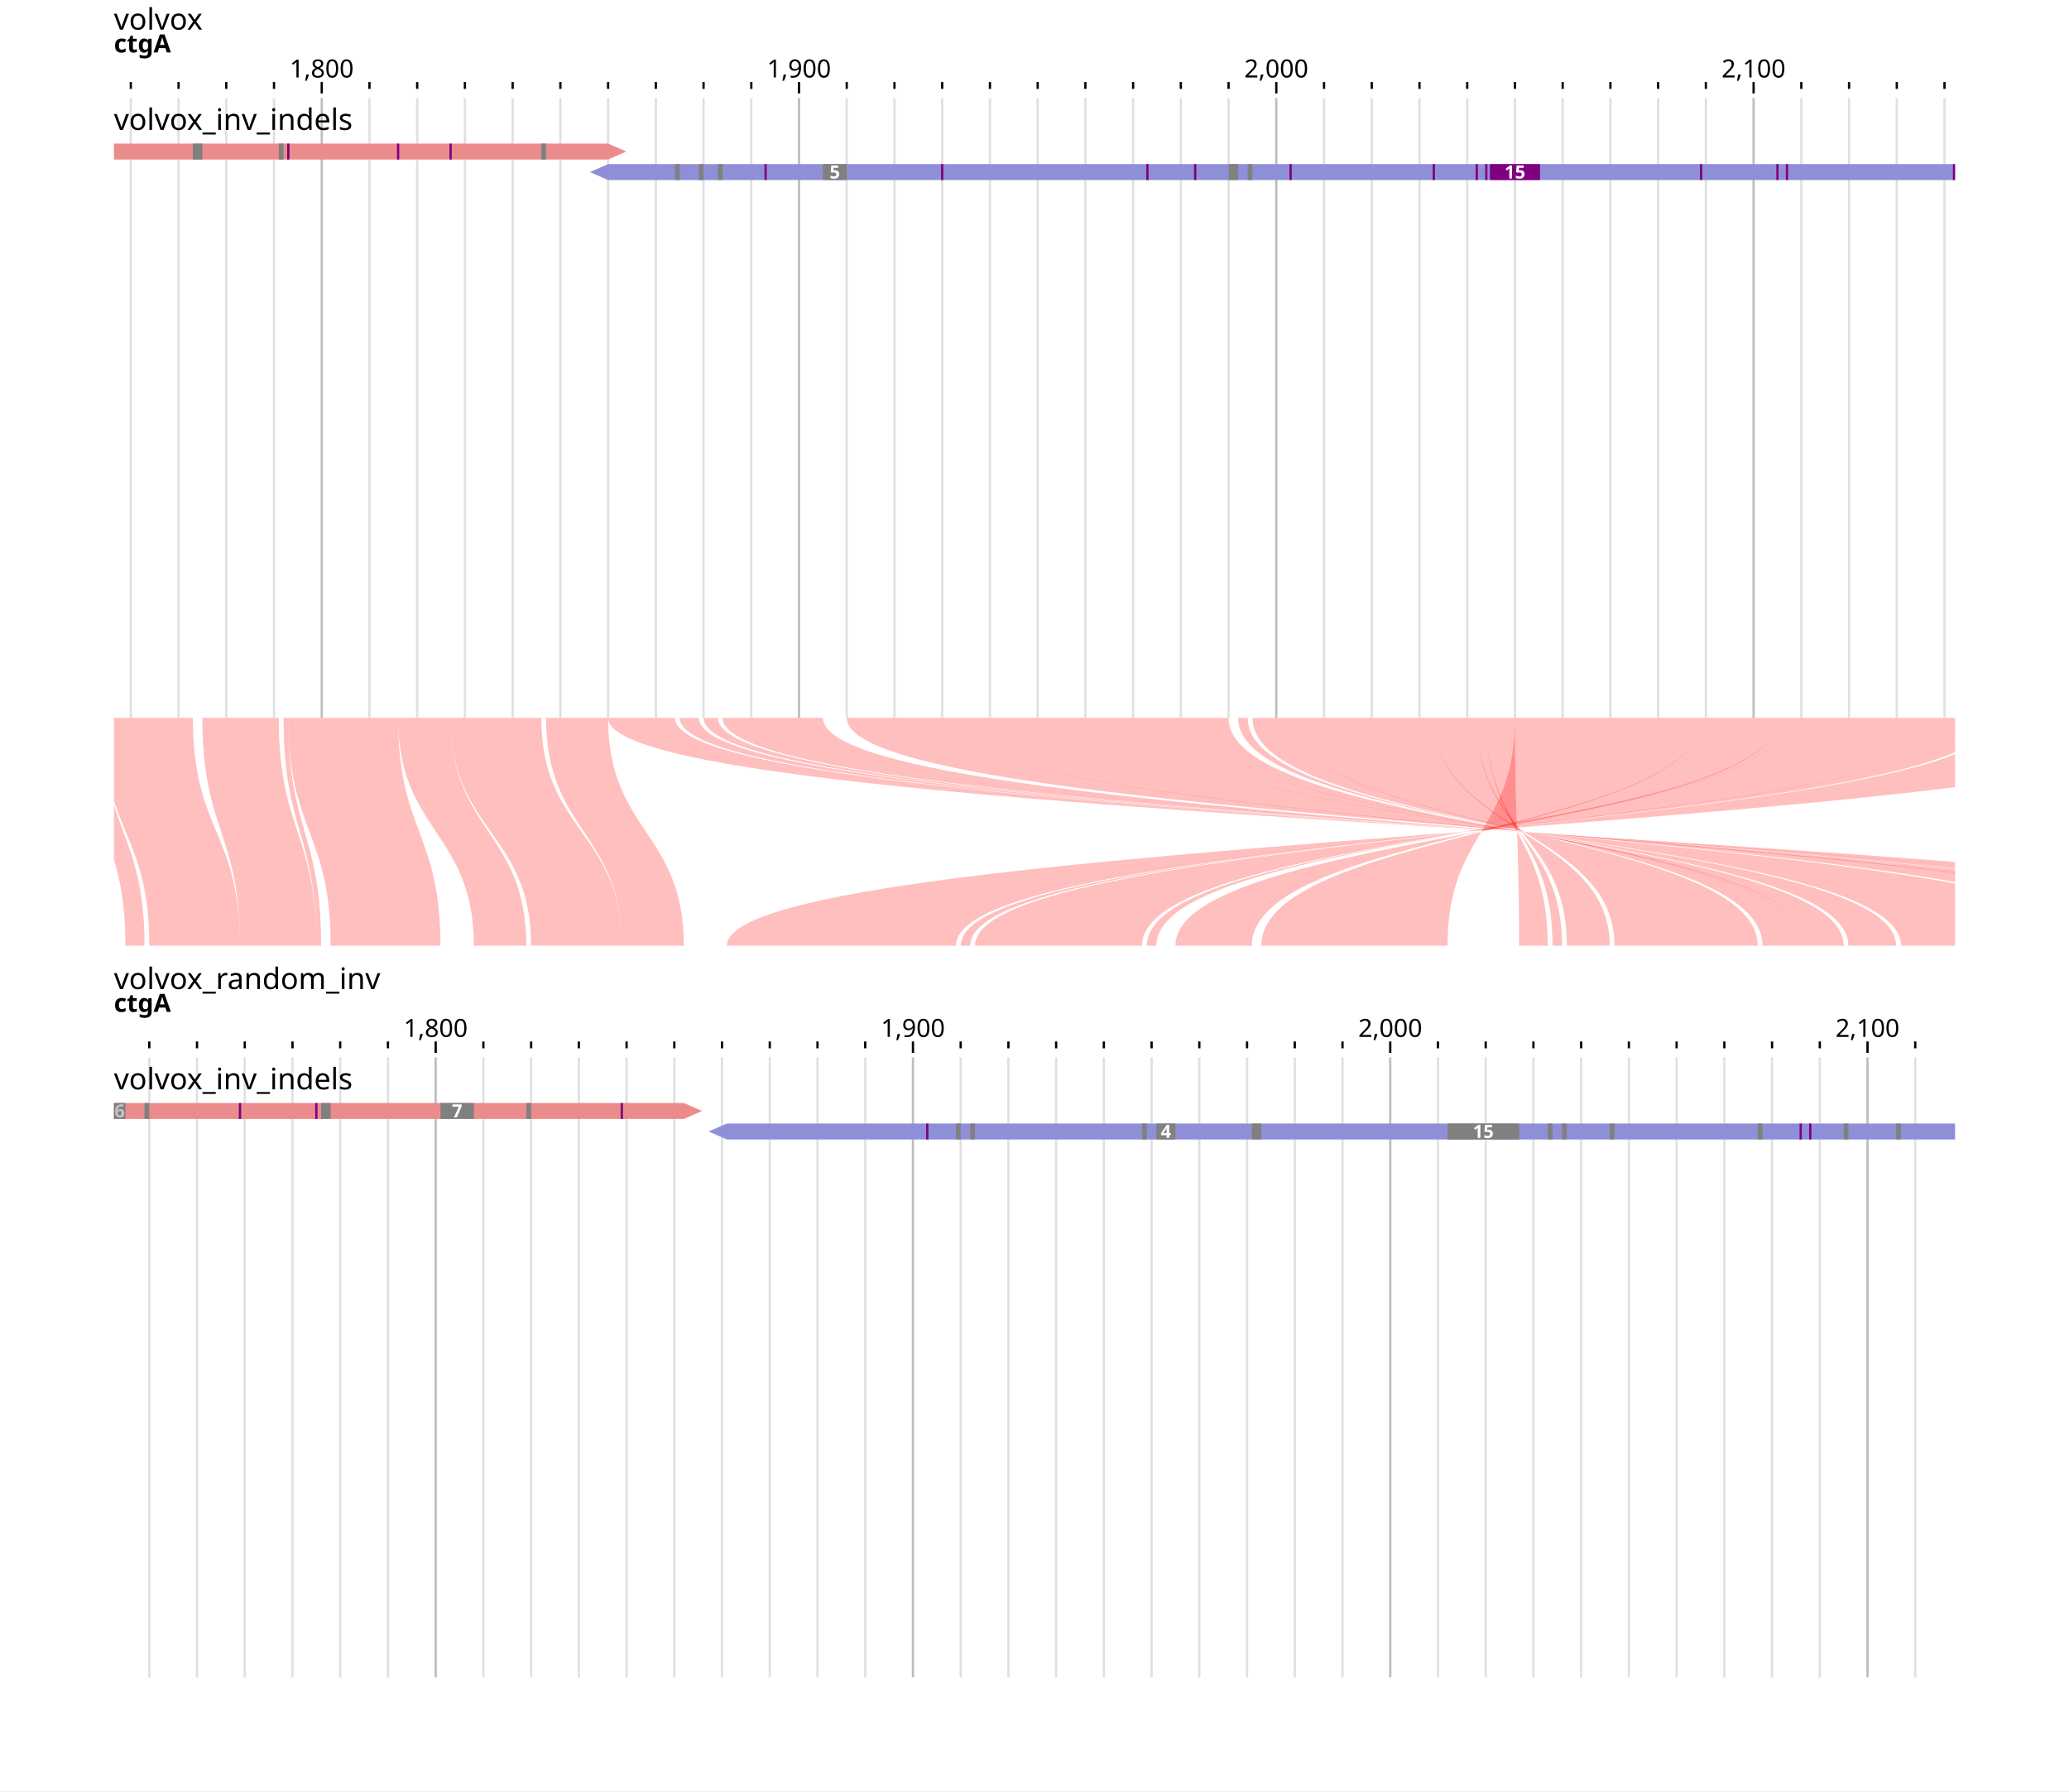
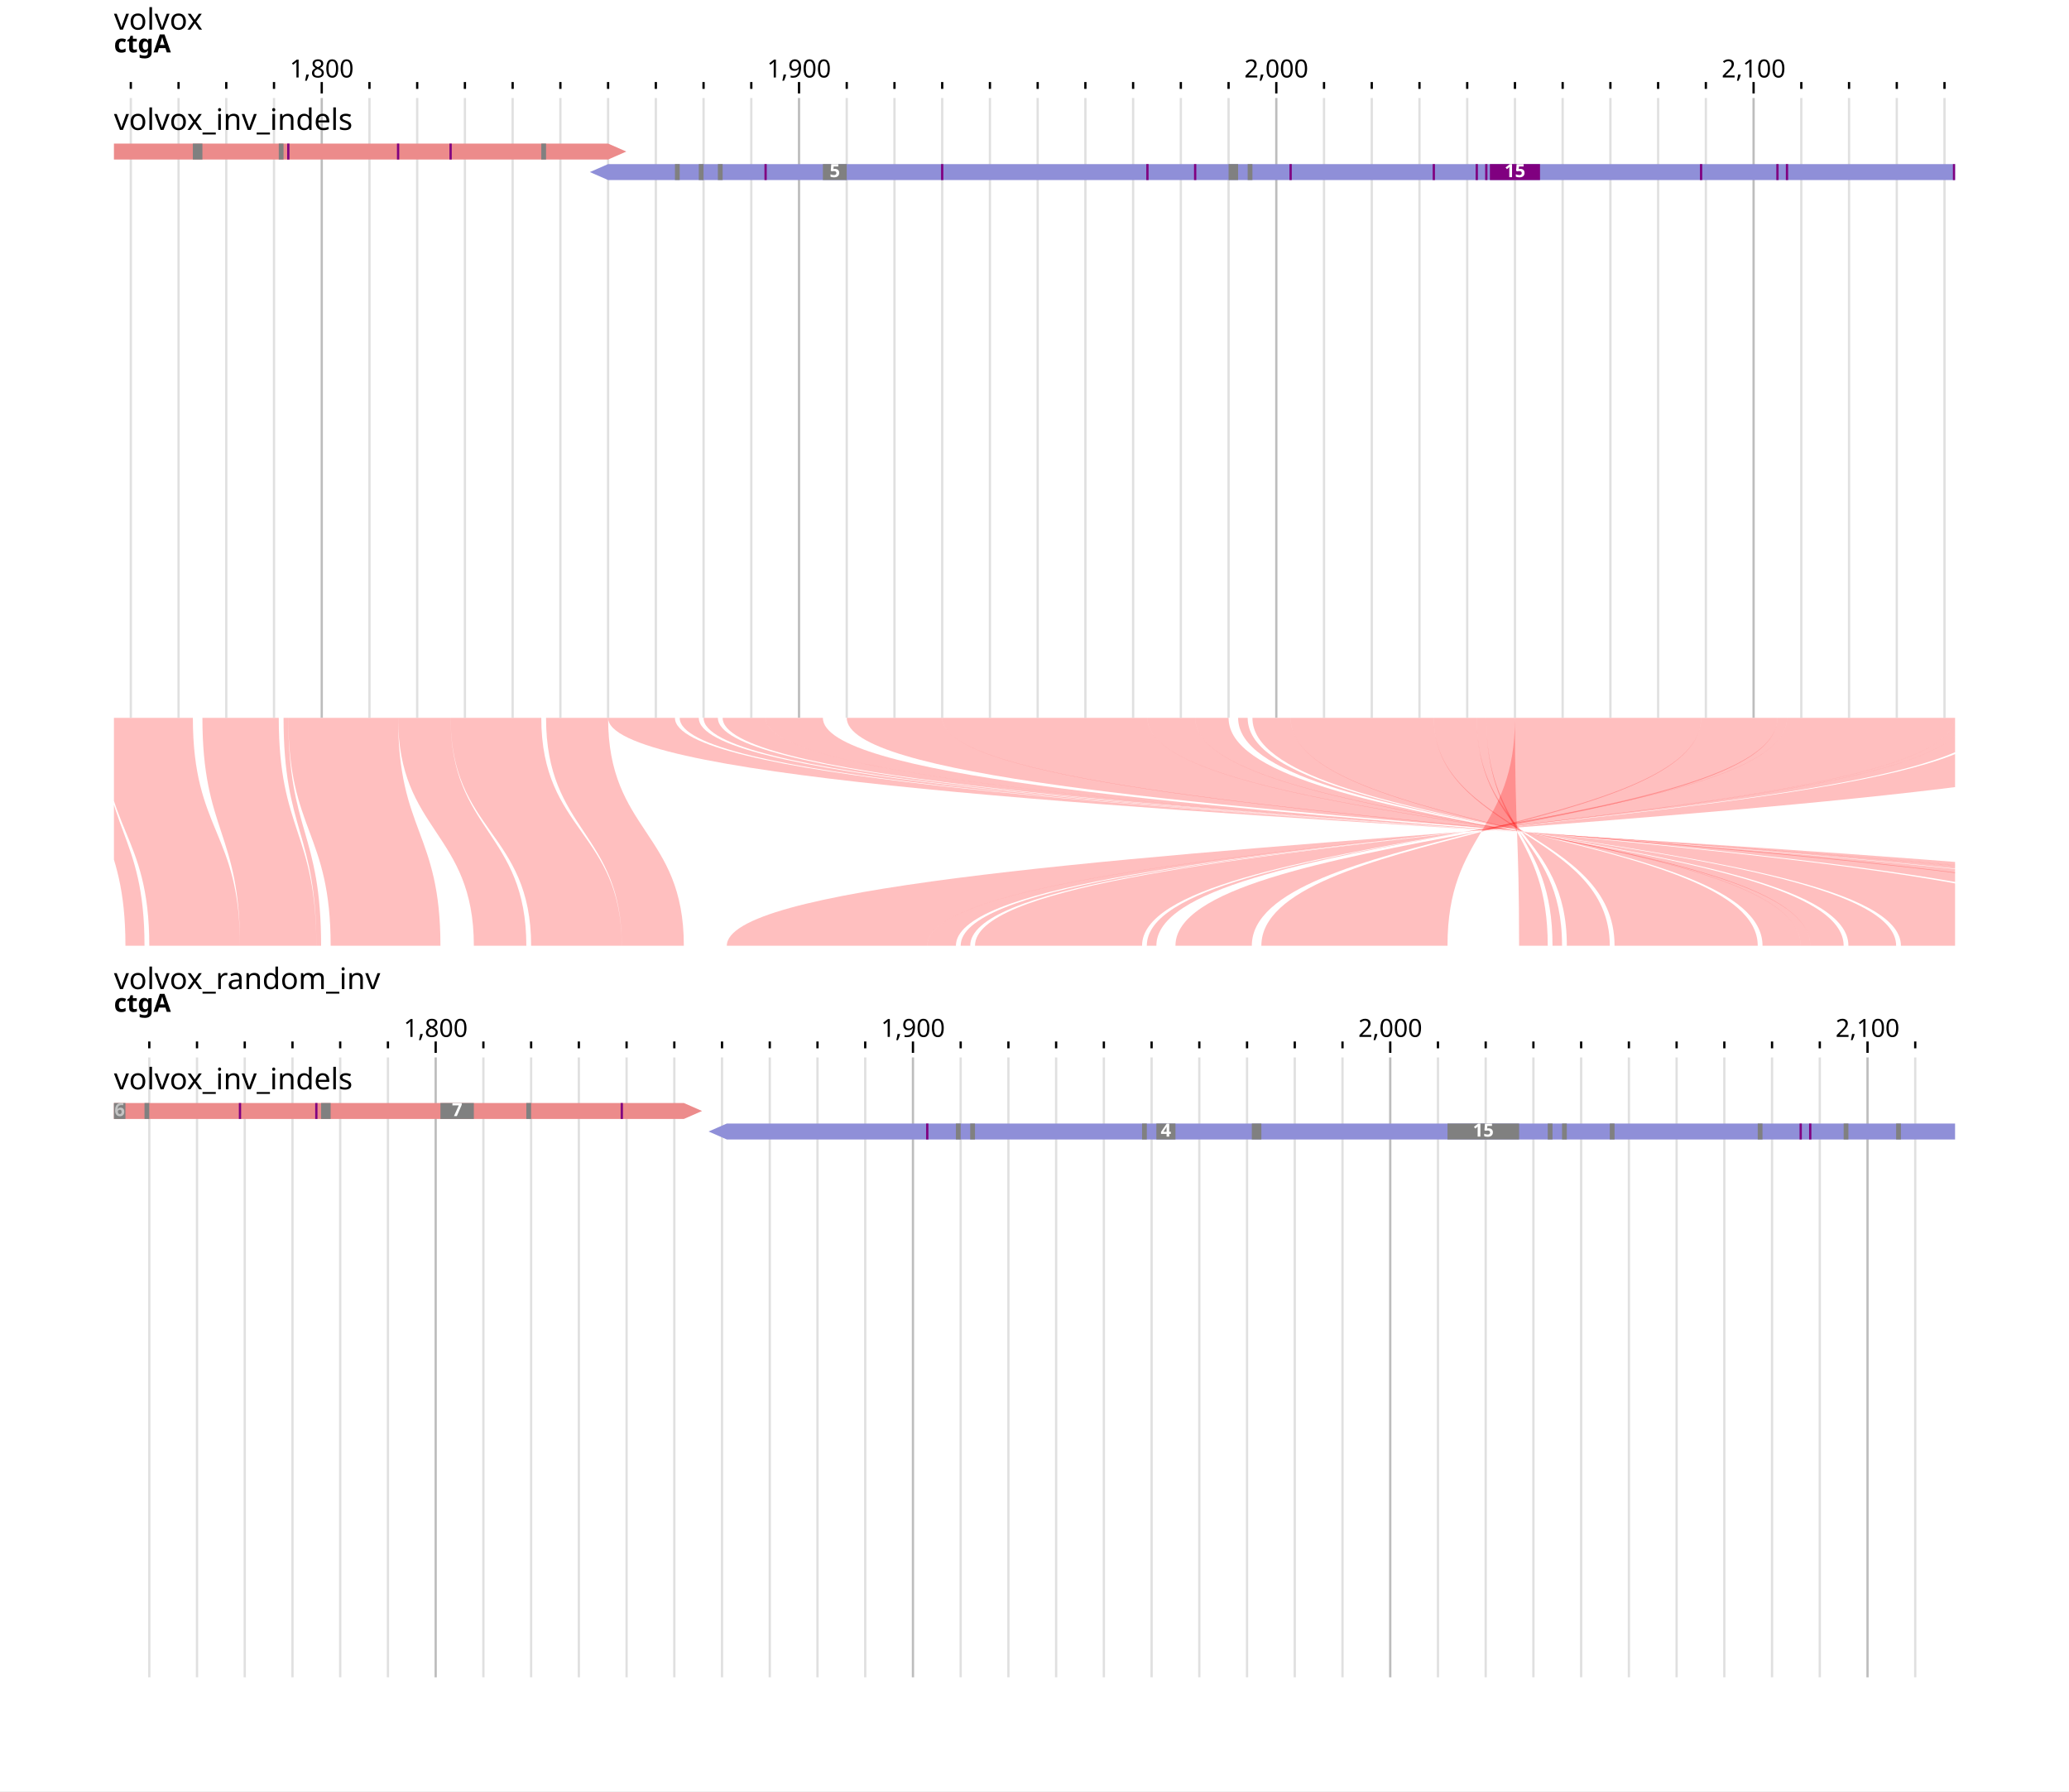
<svg xmlns="http://www.w3.org/2000/svg" width="908" height="786" viewBox="0 0 908 786" font-family="sans-serif">
  <rect width="908" height="786" fill="#ffffff" />
  <g transform="translate(0 0)">
    <g transform="translate(50 13)">
      <g transform="translate(0)">
        <text x="0" y="0" font-size="13" fill="#000000">volvox</text>
        <defs>
          <clipPath id="ruler-clip-0-0">
            <rect x="0" y="0" width="808" height="30" />
          </clipPath>
        </defs>
        <g clip-path="url(#ruler-clip-0-0)">
          <path d="M-327.73 23V28M-118.27 23V28M91.2 23V28M300.66 23V28M510.12 23V28M719.58 23V28M929.04 23V28M-474.35 23V26M-453.4 23V26M-432.46 23V26M-411.51 23V26M-390.56 23V26M-369.62 23V26M-348.67 23V26M-306.78 23V26M-285.83 23V26M-264.89 23V26M-243.94 23V26M-223 23V26M-202.05 23V26M-181.1 23V26M-160.16 23V26M-139.21 23V26M-97.32 23V26M-76.37 23V26M-55.43 23V26M-34.48 23V26M-13.54 23V26M7.41 23V26M28.36 23V26M49.3 23V26M70.25 23V26M112.14 23V26M133.09 23V26M154.03 23V26M174.98 23V26M195.93 23V26M216.87 23V26M237.82 23V26M258.76 23V26M279.71 23V26M321.6 23V26M342.55 23V26M363.49 23V26M384.44 23V26M405.39 23V26M426.33 23V26M447.28 23V26M468.22 23V26M489.17 23V26M531.06 23V26M552.01 23V26M572.95 23V26M593.9 23V26M614.85 23V26M635.79 23V26M656.74 23V26M677.68 23V26M698.63 23V26M740.52 23V26M761.47 23V26M782.42 23V26M803.36 23V26M824.31 23V26M845.25 23V26M866.2 23V26M887.15 23V26M908.09 23V26M949.98 23V26M970.93 23V26M991.88 23V26M1012.82 23V26M1033.77 23V26M1054.71 23V26M1075.66 23V26M1096.61 23V26M1117.55 23V26" stroke-width="1" stroke="#000000" fill="none" />
          <text x="91.2" y="21" text-anchor="middle" font-size="11" fill="#000000">1,800</text>
          <text x="300.66" y="21" text-anchor="middle" font-size="11" fill="#000000">1,900</text>
          <text x="510.12" y="21" text-anchor="middle" font-size="11" fill="#000000">2,000</text>
          <text x="719.58" y="21" text-anchor="middle" font-size="11" fill="#000000">2,100</text>
-           <g transform="translate(0 0)">
-             <defs>
-               <clipPath id="reflabel-0-0-volvox:ctgA:1528:1910:0">
-                 <rect x="0" y="0" width="1122.84" height="13" />
-               </clipPath>
-             </defs>
-             <g clip-path="url(#reflabel-0-0-volvox:ctgA:1528:1910:0)">
-               <text x="0" y="10" font-size="11" font-weight="bold" fill="#000000">ctgA</text>
-             </g>
-           </g>
+           <text x="0" y="10" font-size="11" font-weight="bold" fill="#000000">ctgA</text>
        </g>
      </g>
      <g transform="translate(0 30)">
        <defs>
          <clipPath id="gridline-clip-0-0">
            <rect x="0" y="0" width="808" height="272" />
          </clipPath>
        </defs>
        <g clip-path="url(#gridline-clip-0-0)">
          <path d="M-474.35 0V272M-453.4 0V272M-432.46 0V272M-411.51 0V272M-390.56 0V272M-369.62 0V272M-348.67 0V272M-306.78 0V272M-285.83 0V272M-264.89 0V272M-243.94 0V272M-223 0V272M-202.05 0V272M-181.1 0V272M-160.16 0V272M-139.21 0V272M-97.32 0V272M-76.37 0V272M-55.43 0V272M-34.48 0V272M-13.54 0V272M7.41 0V272M28.36 0V272M49.3 0V272M70.25 0V272M112.14 0V272M133.09 0V272M154.03 0V272M174.98 0V272M195.93 0V272M216.87 0V272M237.82 0V272M258.76 0V272M279.71 0V272M321.6 0V272M342.55 0V272M363.49 0V272M384.44 0V272M405.39 0V272M426.33 0V272M447.28 0V272M468.22 0V272M489.17 0V272M531.06 0V272M552.01 0V272M572.95 0V272M593.9 0V272M614.85 0V272M635.79 0V272M656.74 0V272M677.68 0V272M698.63 0V272M740.52 0V272M761.47 0V272M782.42 0V272M803.36 0V272M824.31 0V272M845.25 0V272M866.2 0V272M887.15 0V272M908.09 0V272M949.98 0V272M970.93 0V272M991.88 0V272M1012.82 0V272M1033.77 0V272M1054.71 0V272M1075.66 0V272M1096.61 0V272M1117.55 0V272" stroke-width="1" fill="none" stroke-opacity="0.122" stroke="#000000" />
          <path d="M-327.73 0V272M-118.27 0V272M91.2 0V272M300.66 0V272M510.12 0V272M719.58 0V272M929.04 0V272" stroke-width="1" fill="none" stroke-opacity="0.259" stroke="#000000" />
        </g>
      </g>
      <g transform="translate(0 30)">
        <g transform="translate(0 0)">
          <defs>
            <clipPath id="track-clip-0-0-volvox_inv_indels">
              <rect x="-50" y="20" width="858" height="250" />
            </clipPath>
          </defs>
          <g clip-path="url(#track-clip-0-0-volvox_inv_indels)">
            <g transform="translate(0 20)">
              <defs>
                <clipPath id="display-clip-0-0-0-0">
                  <rect x="0" y="0" width="808" height="250" />
                </clipPath>
              </defs>
              <g clip-path="url(#display-clip-0-0-0-0)">
                <g>
                  <clipPath id="svgcanvas-clip-0">
                    <path d="M0,0h808v250h-808Z" />
                  </clipPath>
                  <g clip-path="url(#svgcanvas-clip-0)">
                    <clipPath id="svgcanvas-clip-1">
                      <path d="M0,0h808v18h-808Z" />
                    </clipPath>
                    <g clip-path="url(#svgcanvas-clip-1)">
                      <path d="M956.27,0L30251.42,0L30259.42,3.5L30251.42,7L956.27,7Z" fill="rgb(236,139,139)" stroke="none" />
                      <path d="M-3677,0L216.87,0L224.87,3.5L216.87,7L-3677,7Z" fill="rgb(236,139,139)" stroke="none" />
                      <path d="M914.38,9L216.87,9L208.87,12.5L216.87,16L914.38,16Z" fill="rgb(143,143,216)" stroke="none" />
                      <rect x="1090.32" y="0" width="2.09" height="7" fill="rgb(128,128,128)" />
                      <rect x="1153.16" y="0" width="4.19" height="7" fill="rgb(128,128,128)" />
                      <rect x="-340.29" y="0" width="2.09" height="7" fill="rgb(128,128,128)" />
                      <rect x="-329.82" y="0" width="2.09" height="7" fill="rgb(128,128,128)" />
                      <rect x="-292.12" y="0" width="2.09" height="7" fill="rgb(128,128,128)" />
                      <rect x="-248.13" y="0" width="2.09" height="7" fill="rgb(128,128,128)" />
                      <rect x="-220.9" y="0" width="10.47" height="7" fill="rgb(128,128,128)" />
                      <rect x="-189.48" y="0" width="2.09" height="7" fill="rgb(128,128,128)" />
                      <rect x="-183.2" y="0" width="2.09" height="7" fill="rgb(128,128,128)" />
                      <rect x="-118.27" y="0" width="2.09" height="7" fill="rgb(128,128,128)" />
                      <rect x="34.64" y="0" width="4.19" height="7" fill="rgb(128,128,128)" />
                      <rect x="72.34" y="0" width="2.09" height="7" fill="rgb(128,128,128)" />
                      <rect x="187.55" y="0" width="2.09" height="7" fill="rgb(128,128,128)" />
                      <rect x="246.2" y="9" width="2.09" height="7" fill="rgb(128,128,128)" />
                      <rect x="256.67" y="9" width="2.09" height="7" fill="rgb(128,128,128)" />
                      <rect x="265.05" y="9" width="2.09" height="7" fill="rgb(128,128,128)" />
                      <rect x="311.13" y="9" width="10.47" height="7" fill="rgb(128,128,128)" />
                      <rect x="489.17" y="9" width="4.19" height="7" fill="rgb(128,128,128)" />
                      <rect x="497.55" y="9" width="2.09" height="7" fill="rgb(128,128,128)" />
                      <rect x="824.31" y="9" width="2.09" height="7" fill="rgb(128,128,128)" />
                      <rect x="-259.1" y="0" width="1" height="7" fill="rgb(128,0,128)" />
                      <rect x="-238.16" y="0" width="1" height="7" fill="rgb(128,0,128)" />
                      <rect x="-227.68" y="0" width="1" height="7" fill="rgb(128,0,128)" />
                      <rect x="-164.85" y="0" width="1" height="7" fill="rgb(128,0,128)" />
                      <rect x="-137.62" y="0" width="1" height="7" fill="rgb(128,0,128)" />
                      <rect x="-108.29" y="0" width="1" height="7" fill="rgb(128,0,128)" />
                      <rect x="-14.04" y="0" width="1" height="7" fill="rgb(128,0,128)" />
                      <rect x="-5.66" y="0" width="1" height="7" fill="rgb(128,0,128)" />
                      <rect x="76.03" y="0" width="1" height="7" fill="rgb(128,0,128)" />
                      <rect x="124.21" y="0" width="1" height="7" fill="rgb(128,0,128)" />
                      <rect x="147.25" y="0" width="1" height="7" fill="rgb(128,0,128)" />
                      <rect x="285.49" y="9" width="1" height="7" fill="rgb(128,0,128)" />
                      <rect x="362.99" y="9" width="1" height="7" fill="rgb(128,0,128)" />
                      <rect x="453.06" y="9" width="1" height="7" fill="rgb(128,0,128)" />
                      <rect x="474.01" y="9" width="1" height="7" fill="rgb(128,0,128)" />
                      <rect x="515.9" y="9" width="1" height="7" fill="rgb(128,0,128)" />
                      <rect x="578.74" y="9" width="1" height="7" fill="rgb(128,0,128)" />
                      <rect x="597.59" y="9" width="1" height="7" fill="rgb(128,0,128)" />
                      <rect x="601.78" y="9" width="1" height="7" fill="rgb(128,0,128)" />
                      <rect x="603.85" y="9" width="22" height="7" fill="rgb(128,0,128)" />
                      <rect x="696.04" y="9" width="1" height="7" fill="rgb(128,0,128)" />
                      <rect x="729.55" y="9" width="1" height="7" fill="rgb(128,0,128)" />
                      <rect x="733.74" y="9" width="1" height="7" fill="rgb(128,0,128)" />
                      <rect x="807.05" y="9" width="1" height="7" fill="rgb(128,0,128)" />
                      <rect x="811.24" y="9" width="1" height="7" fill="rgb(128,0,128)" />
                      <rect x="976.71" y="0" width="1" height="7" fill="rgb(128,0,128)" />
                      <rect x="985.09" y="0" width="1" height="7" fill="rgb(128,0,128)" />
                      <rect x="1029.08" y="0" width="1" height="7" fill="rgb(128,0,128)" />
                      <rect x="1050.02" y="0" width="1" height="7" fill="rgb(128,0,128)" />
                      <rect x="1079.35" y="0" width="1" height="7" fill="rgb(128,0,128)" />
                      <rect x="1175.7" y="0" width="1" height="7" fill="rgb(128,0,128)" />
                      <rect x="1207.12" y="0" width="1" height="7" fill="rgb(128,0,128)" />
                    </g>
                  </g>
-                   <text x="316.37" y="12.5" fill="#fff" font-size="8" font-weight="bold" text-anchor="middle" dominant-baseline="middle">5</text>
-                   <text x="614.85" y="12.5" fill="#fff" font-size="8" font-weight="bold" text-anchor="middle" dominant-baseline="middle">15</text>
+                   <text x="316.37" y="14.74" fill="#fff" font-size="8" font-weight="bold" text-anchor="middle">5</text>
+                   <text x="614.85" y="14.74" fill="#fff" font-size="8" font-weight="bold" text-anchor="middle">15</text>
                </g>
              </g>
            </g>
          </g>
          <text x="0" y="14" font-size="13" fill="#000000">volvox_inv_indels</text>
        </g>
      </g>
      <g transform="translate(0 30)">
        <defs>
          <clipPath id="highlight-clip-0-0">
            <rect x="0" y="0" width="808" height="272" />
          </clipPath>
        </defs>
        <g clip-path="url(#highlight-clip-0-0)" />
      </g>
    </g>
  </g>
  <g transform="translate(0 315)">
    <g transform="translate(50 0)">
      <defs>
        <clipPath id="synclip-0-0">
          <rect x="0" y="0" width="808" height="100" />
        </clipPath>
      </defs>
      <g clip-path="url(#synclip-0-0)">
        <rect width="808" height="100" fill="#fff" />
        <g>
          <g>
            <path d="M-13.54,0C-13.54,50 5.05,50 5.05,100L13.42,100C13.42,50 -5.16,50 -5.16,0Z" fill="rgb(255,0,0)" fill-opacity="0.25" stroke="none" />
            <path d="M-5.16,0C-5.16,50 15.52,50 15.52,100L55.32,100C55.32,50 34.64,50 34.64,0Z" fill="rgb(255,0,0)" fill-opacity="0.25" stroke="none" />
            <path d="M38.83,0C38.83,50 55.32,50 55.32,100L88.83,100C88.83,50 72.34,50 72.34,0Z" fill="rgb(255,0,0)" fill-opacity="0.25" stroke="none" />
            <path d="M74.44,0C74.44,50 88.83,50 88.83,100L90.92,100C90.92,50 76.53,50 76.53,0Z" fill="rgb(255,0,0)" fill-opacity="0.25" stroke="none" />
            <path d="M76.53,0C76.53,50 95.11,50 95.11,100L143.29,100C143.29,50 124.71,50 124.71,0Z" fill="rgb(255,0,0)" fill-opacity="0.25" stroke="none" />
            <path d="M124.71,0C124.71,50 157.95,50 157.95,100L180.99,100C180.99,50 147.75,50 147.75,0Z" fill="rgb(255,0,0)" fill-opacity="0.25" stroke="none" />
            <path d="M147.75,0C147.75,50 183.09,50 183.09,100L222.88,100C222.88,50 187.55,50 187.55,0Z" fill="rgb(255,0,0)" fill-opacity="0.25" stroke="none" />
            <path d="M189.64,0C189.64,50 222.88,50 222.88,100L250.11,100C250.11,50 216.87,50 216.87,0Z" fill="rgb(255,0,0)" fill-opacity="0.25" stroke="none" />
            <path d="M216.87,0C216.87,50 1010.46,50 1010.46,100L981.13,100C981.13,50 246.2,50 246.2,0Z" fill="rgb(255,0,0)" fill-opacity="0.25" stroke="none" />
            <path d="M248.29,0C248.29,50 981.13,50 981.13,100L972.75,100C972.75,50 256.67,50 256.67,0Z" fill="rgb(255,0,0)" fill-opacity="0.25" stroke="none" />
            <path d="M258.76,0C258.76,50 972.75,50 972.75,100L966.47,100C966.47,50 265.05,50 265.05,0Z" fill="rgb(255,0,0)" fill-opacity="0.25" stroke="none" />
            <path d="M267.14,0C267.14,50 966.47,50 966.47,100L947.62,100C947.62,50 285.99,50 285.99,0Z" fill="rgb(255,0,0)" fill-opacity="0.25" stroke="none" />
            <path d="M285.99,0C285.99,50 945.52,50 945.52,100L920.39,100C920.39,50 311.13,50 311.13,0Z" fill="rgb(255,0,0)" fill-opacity="0.25" stroke="none" />
            <path d="M321.6,0C321.6,50 920.39,50 920.39,100L878.5,100C878.5,50 363.49,50 363.49,0Z" fill="rgb(255,0,0)" fill-opacity="0.25" stroke="none" />
            <path d="M363.49,0C363.49,50 874.31,50 874.31,100L784.24,100C784.24,50 453.56,50 453.56,0Z" fill="rgb(255,0,0)" fill-opacity="0.25" stroke="none" />
            <path d="M453.56,0C453.56,50 782.14,50 782.14,100L761.2,100C761.2,50 474.51,50 474.51,0Z" fill="rgb(255,0,0)" fill-opacity="0.25" stroke="none" />
            <path d="M474.51,0C474.51,50 759.1,50 759.1,100L744.44,100C744.44,50 489.17,50 489.17,0Z" fill="rgb(255,0,0)" fill-opacity="0.25" stroke="none" />
            <path d="M493.36,0C493.36,50 744.44,50 744.44,100L740.25,100C740.25,50 497.55,50 497.55,0Z" fill="rgb(255,0,0)" fill-opacity="0.25" stroke="none" />
            <path d="M499.64,0C499.64,50 740.25,50 740.25,100L723.5,100C723.5,50 516.4,50 516.4,0Z" fill="rgb(255,0,0)" fill-opacity="0.25" stroke="none" />
            <path d="M516.4,0C516.4,50 721.4,50 721.4,100L658.56,100C658.56,50 579.24,50 579.24,0Z" fill="rgb(255,0,0)" fill-opacity="0.25" stroke="none" />
            <path d="M579.24,0C579.24,50 656.47,50 656.47,100L637.62,100C637.62,50 598.09,50 598.09,0Z" fill="rgb(255,0,0)" fill-opacity="0.25" stroke="none" />
            <path d="M598.09,0C598.09,50 635.52,50 635.52,100L631.33,100C631.33,50 602.28,50 602.28,0Z" fill="rgb(255,0,0)" fill-opacity="0.25" stroke="none" />
            <path d="M602.28,0C602.28,50 629.24,50 629.24,100L616.67,100C616.67,50 614.85,50 614.85,0Z" fill="rgb(255,0,0)" fill-opacity="0.25" stroke="none" />
            <path d="M614.85,0C614.85,50 585.25,50 585.25,100L503.56,100C503.56,50 696.54,50 696.54,0Z" fill="rgb(255,0,0)" fill-opacity="0.25" stroke="none" />
            <path d="M696.54,0C696.54,50 499.37,50 499.37,100L465.86,100C465.86,50 730.05,50 730.05,0Z" fill="rgb(255,0,0)" fill-opacity="0.25" stroke="none" />
            <path d="M730.05,0C730.05,50 457.48,50 457.48,100L453.29,100C453.29,50 734.24,50 734.24,0Z" fill="rgb(255,0,0)" fill-opacity="0.25" stroke="none" />
            <path d="M734.24,0C734.24,50 451.2,50 451.2,100L377.89,100C377.89,50 807.55,50 807.55,0Z" fill="rgb(255,0,0)" fill-opacity="0.25" stroke="none" />
            <path d="M807.55,0C807.55,50 375.79,50 375.79,100L371.6,100C371.6,50 811.74,50 811.74,0Z" fill="rgb(255,0,0)" fill-opacity="0.25" stroke="none" />
            <path d="M811.74,0C811.74,50 369.51,50 369.51,100L356.94,100C356.94,50 824.31,50 824.31,0Z" fill="rgb(255,0,0)" fill-opacity="0.25" stroke="none" />
            <path d="M826.4,0C826.4,50 356.94,50 356.94,100L268.97,100C268.97,50 914.38,50 914.38,0Z" fill="rgb(255,0,0)" fill-opacity="0.25" stroke="none" />
          </g>
        </g>
      </g>
    </g>
  </g>
  <g transform="translate(0 415)">
    <g transform="translate(50 19)">
      <g transform="translate(0)">
        <text x="0" y="0" font-size="13" fill="#000000">volvox_random_inv</text>
        <defs>
          <clipPath id="ruler-clip-0-1">
            <rect x="0" y="0" width="808" height="30" />
          </clipPath>
        </defs>
        <g clip-path="url(#ruler-clip-0-1)">
          <path d="M-277.73 23V28M-68.27 23V28M141.2 23V28M350.66 23V28M560.12 23V28M769.58 23V28M979.04 23V28M-424.35 23V26M-403.4 23V26M-382.46 23V26M-361.51 23V26M-340.56 23V26M-319.62 23V26M-298.67 23V26M-256.78 23V26M-235.83 23V26M-214.89 23V26M-193.94 23V26M-173 23V26M-152.05 23V26M-131.1 23V26M-110.16 23V26M-89.21 23V26M-47.32 23V26M-26.37 23V26M-5.43 23V26M15.52 23V26M36.46 23V26M57.41 23V26M78.36 23V26M99.3 23V26M120.25 23V26M162.14 23V26M183.09 23V26M204.03 23V26M224.98 23V26M245.93 23V26M266.87 23V26M287.82 23V26M308.76 23V26M329.71 23V26M371.6 23V26M392.55 23V26M413.49 23V26M434.44 23V26M455.39 23V26M476.33 23V26M497.28 23V26M518.22 23V26M539.17 23V26M581.06 23V26M602.01 23V26M622.95 23V26M643.9 23V26M664.85 23V26M685.79 23V26M706.74 23V26M727.68 23V26M748.63 23V26M790.52 23V26M811.47 23V26M832.42 23V26M853.36 23V26M874.31 23V26M895.25 23V26M916.2 23V26M937.15 23V26M958.09 23V26M999.98 23V26M1020.93 23V26M1041.88 23V26M1062.82 23V26M1083.77 23V26M1104.71 23V26M1125.66 23V26M1146.61 23V26M1167.55 23V26" stroke-width="1" stroke="#000000" fill="none" />
          <text x="141.2" y="21" text-anchor="middle" font-size="11" fill="#000000">1,800</text>
          <text x="350.66" y="21" text-anchor="middle" font-size="11" fill="#000000">1,900</text>
          <text x="560.12" y="21" text-anchor="middle" font-size="11" fill="#000000">2,000</text>
          <text x="769.58" y="21" text-anchor="middle" font-size="11" fill="#000000">2,100</text>
-           <g transform="translate(0 0)">
-             <defs>
-               <clipPath id="reflabel-0-1-volvox_random_inv:ctgA:1528:1910:0">
-                 <rect x="0" y="0" width="1172.84" height="13" />
-               </clipPath>
-             </defs>
-             <g clip-path="url(#reflabel-0-1-volvox_random_inv:ctgA:1528:1910:0)">
-               <text x="0" y="10" font-size="11" font-weight="bold" fill="#000000">ctgA</text>
-             </g>
-           </g>
+           <text x="0" y="10" font-size="11" font-weight="bold" fill="#000000">ctgA</text>
        </g>
      </g>
      <g transform="translate(0 30)">
        <defs>
          <clipPath id="gridline-clip-0-1">
            <rect x="0" y="0" width="808" height="272" />
          </clipPath>
        </defs>
        <g clip-path="url(#gridline-clip-0-1)">
          <path d="M-424.35 0V272M-403.4 0V272M-382.46 0V272M-361.51 0V272M-340.56 0V272M-319.62 0V272M-298.67 0V272M-256.78 0V272M-235.83 0V272M-214.89 0V272M-193.94 0V272M-173 0V272M-152.05 0V272M-131.1 0V272M-110.16 0V272M-89.21 0V272M-47.32 0V272M-26.37 0V272M-5.43 0V272M15.52 0V272M36.46 0V272M57.41 0V272M78.36 0V272M99.3 0V272M120.25 0V272M162.14 0V272M183.09 0V272M204.03 0V272M224.98 0V272M245.93 0V272M266.87 0V272M287.82 0V272M308.76 0V272M329.71 0V272M371.6 0V272M392.55 0V272M413.49 0V272M434.44 0V272M455.39 0V272M476.33 0V272M497.28 0V272M518.22 0V272M539.17 0V272M581.06 0V272M602.01 0V272M622.95 0V272M643.9 0V272M664.85 0V272M685.79 0V272M706.74 0V272M727.68 0V272M748.63 0V272M790.52 0V272M811.47 0V272M832.42 0V272M853.36 0V272M874.31 0V272M895.25 0V272M916.2 0V272M937.15 0V272M958.09 0V272M999.98 0V272M1020.93 0V272M1041.88 0V272M1062.82 0V272M1083.77 0V272M1104.71 0V272M1125.66 0V272M1146.61 0V272M1167.55 0V272" stroke-width="1" fill="none" stroke-opacity="0.122" stroke="#000000" />
          <path d="M-277.73 0V272M-68.27 0V272M141.2 0V272M350.66 0V272M560.12 0V272M769.58 0V272M979.04 0V272" stroke-width="1" fill="none" stroke-opacity="0.259" stroke="#000000" />
        </g>
      </g>
      <g transform="translate(0 30)">
        <g transform="translate(0 0)">
          <defs>
            <clipPath id="track-clip-0-1-volvox_inv_indels">
              <rect x="-50" y="20" width="858" height="250" />
            </clipPath>
          </defs>
          <g clip-path="url(#track-clip-0-1-volvox_inv_indels)">
            <g transform="translate(0 20)">
              <defs>
                <clipPath id="display-clip-0-1-0-0">
                  <rect x="0" y="0" width="808" height="250" />
                </clipPath>
              </defs>
              <g clip-path="url(#display-clip-0-1-0-0)">
                <g>
                  <clipPath id="svgcanvas-clip-2">
                    <path d="M0,0h808v250h-808Z" />
                  </clipPath>
                  <g clip-path="url(#svgcanvas-clip-2)">
                    <clipPath id="svgcanvas-clip-3">
                      <path d="M0,0h808v18h-808Z" />
                    </clipPath>
                    <g clip-path="url(#svgcanvas-clip-3)">
                      <path d="M1010.46,0L29729.59,0L29737.59,3.5L29729.59,7L1010.46,7Z" fill="rgb(236,139,139)" stroke="none" />
                      <path d="M-3620.72,0L250.11,0L258.11,3.5L250.11,7L-3620.72,7Z" fill="rgb(236,139,139)" stroke="none" />
                      <path d="M1010.46,9L268.97,9L260.97,12.5L268.97,16L1010.46,16Z" fill="rgb(143,143,216)" stroke="none" />
                      <rect x="1031.4" y="0" width="2.09" height="7" fill="rgb(128,128,128)" />
                      <rect x="1041.88" y="0" width="4.19" height="7" fill="rgb(128,128,128)" />
                      <rect x="1090.05" y="0" width="2.09" height="7" fill="rgb(128,128,128)" />
                      <rect x="1113.09" y="0" width="2.09" height="7" fill="rgb(128,128,128)" />
                      <rect x="1144.51" y="0" width="2.09" height="7" fill="rgb(128,128,128)" />
                      <rect x="-267.25" y="0" width="2.09" height="7" fill="rgb(128,128,128)" />
                      <rect x="-246.31" y="0" width="2.09" height="7" fill="rgb(128,128,128)" />
                      <rect x="-233.74" y="0" width="2.09" height="7" fill="rgb(128,128,128)" />
                      <rect x="-183.47" y="0" width="14.66" height="7" fill="rgb(128,128,128)" />
                      <rect x="-141.58" y="0" width="10.47" height="7" fill="rgb(128,128,128)" />
                      <rect x="-103.87" y="0" width="2.09" height="7" fill="rgb(128,128,128)" />
                      <rect x="-7.52" y="0" width="12.57" height="7" fill="rgb(128,128,128)" />
                      <rect x="13.42" y="0" width="2.09" height="7" fill="rgb(128,128,128)" />
                      <rect x="90.92" y="0" width="4.19" height="7" fill="rgb(128,128,128)" />
                      <rect x="143.29" y="0" width="14.66" height="7" fill="rgb(128,128,128)" />
                      <rect x="180.99" y="0" width="2.09" height="7" fill="rgb(128,128,128)" />
                      <rect x="369.51" y="9" width="2.09" height="7" fill="rgb(128,128,128)" />
                      <rect x="375.79" y="9" width="2.09" height="7" fill="rgb(128,128,128)" />
                      <rect x="451.2" y="9" width="2.09" height="7" fill="rgb(128,128,128)" />
                      <rect x="457.48" y="9" width="8.38" height="7" fill="rgb(128,128,128)" />
                      <rect x="499.37" y="9" width="4.19" height="7" fill="rgb(128,128,128)" />
                      <rect x="585.25" y="9" width="31.42" height="7" fill="rgb(128,128,128)" />
                      <rect x="629.24" y="9" width="2.09" height="7" fill="rgb(128,128,128)" />
                      <rect x="635.52" y="9" width="2.09" height="7" fill="rgb(128,128,128)" />
                      <rect x="656.47" y="9" width="2.09" height="7" fill="rgb(128,128,128)" />
                      <rect x="721.4" y="9" width="2.09" height="7" fill="rgb(128,128,128)" />
                      <rect x="759.1" y="9" width="2.09" height="7" fill="rgb(128,128,128)" />
                      <rect x="782.14" y="9" width="2.09" height="7" fill="rgb(128,128,128)" />
                      <rect x="874.31" y="9" width="4.19" height="7" fill="rgb(128,128,128)" />
                      <rect x="945.52" y="9" width="2.09" height="7" fill="rgb(128,128,128)" />
                      <rect x="-343.16" y="0" width="1" height="7" fill="rgb(128,0,128)" />
                      <rect x="-334.78" y="0" width="1" height="7" fill="rgb(128,0,128)" />
                      <rect x="-299.17" y="0" width="1" height="7" fill="rgb(128,0,128)" />
                      <rect x="-255.19" y="0" width="1" height="7" fill="rgb(128,0,128)" />
                      <rect x="-225.86" y="0" width="1" height="7" fill="rgb(128,0,128)" />
                      <rect x="-204.91" y="0" width="1" height="7" fill="rgb(128,0,128)" />
                      <rect x="-200.73" y="0" width="1" height="7" fill="rgb(128,0,128)" />
                      <rect x="-112.75" y="0" width="1" height="7" fill="rgb(128,0,128)" />
                      <rect x="54.82" y="0" width="1" height="7" fill="rgb(128,0,128)" />
                      <rect x="88.33" y="0" width="1" height="7" fill="rgb(128,0,128)" />
                      <rect x="222.38" y="0" width="1" height="7" fill="rgb(128,0,128)" />
                      <rect x="356.44" y="9" width="1" height="7" fill="rgb(128,0,128)" />
                      <rect x="739.75" y="9" width="1" height="7" fill="rgb(128,0,128)" />
                      <rect x="743.94" y="9" width="1" height="7" fill="rgb(128,0,128)" />
                      <rect x="919.89" y="9" width="1" height="7" fill="rgb(128,0,128)" />
                      <rect x="965.97" y="9" width="1" height="7" fill="rgb(128,0,128)" />
                      <rect x="972.25" y="9" width="1" height="7" fill="rgb(128,0,128)" />
                      <rect x="980.63" y="9" width="1" height="7" fill="rgb(128,0,128)" />
                      <rect x="1156.58" y="0" width="1" height="7" fill="rgb(128,0,128)" />
                    </g>
                  </g>
-                   <text x="2.52" y="3.5" fill="rgb(255,255,255)" fill-opacity="0.526" font-size="8" font-weight="bold" text-anchor="middle" dominant-baseline="middle">6</text>
-                   <text x="150.62" y="3.5" fill="#fff" font-size="8" font-weight="bold" text-anchor="middle" dominant-baseline="middle">7</text>
-                   <text x="461.67" y="12.5" fill="rgb(255,255,255)" fill-opacity="0.983" font-size="8" font-weight="bold" text-anchor="middle" dominant-baseline="middle">4</text>
-                   <text x="600.96" y="12.5" fill="#fff" font-size="8" font-weight="bold" text-anchor="middle" dominant-baseline="middle">15</text>
+                   <text x="2.52" y="5.74" fill="rgb(255,255,255)" fill-opacity="0.526" font-size="8" font-weight="bold" text-anchor="middle">6</text>
+                   <text x="150.62" y="5.74" fill="#fff" font-size="8" font-weight="bold" text-anchor="middle">7</text>
+                   <text x="461.67" y="14.74" fill="rgb(255,255,255)" fill-opacity="0.983" font-size="8" font-weight="bold" text-anchor="middle">4</text>
+                   <text x="600.96" y="14.74" fill="#fff" font-size="8" font-weight="bold" text-anchor="middle">15</text>
                </g>
              </g>
            </g>
          </g>
          <text x="0" y="14" font-size="13" fill="#000000">volvox_inv_indels</text>
        </g>
      </g>
      <g transform="translate(0 30)">
        <defs>
          <clipPath id="highlight-clip-0-1">
            <rect x="0" y="0" width="808" height="272" />
          </clipPath>
        </defs>
        <g clip-path="url(#highlight-clip-0-1)" />
      </g>
    </g>
  </g>
</svg>
